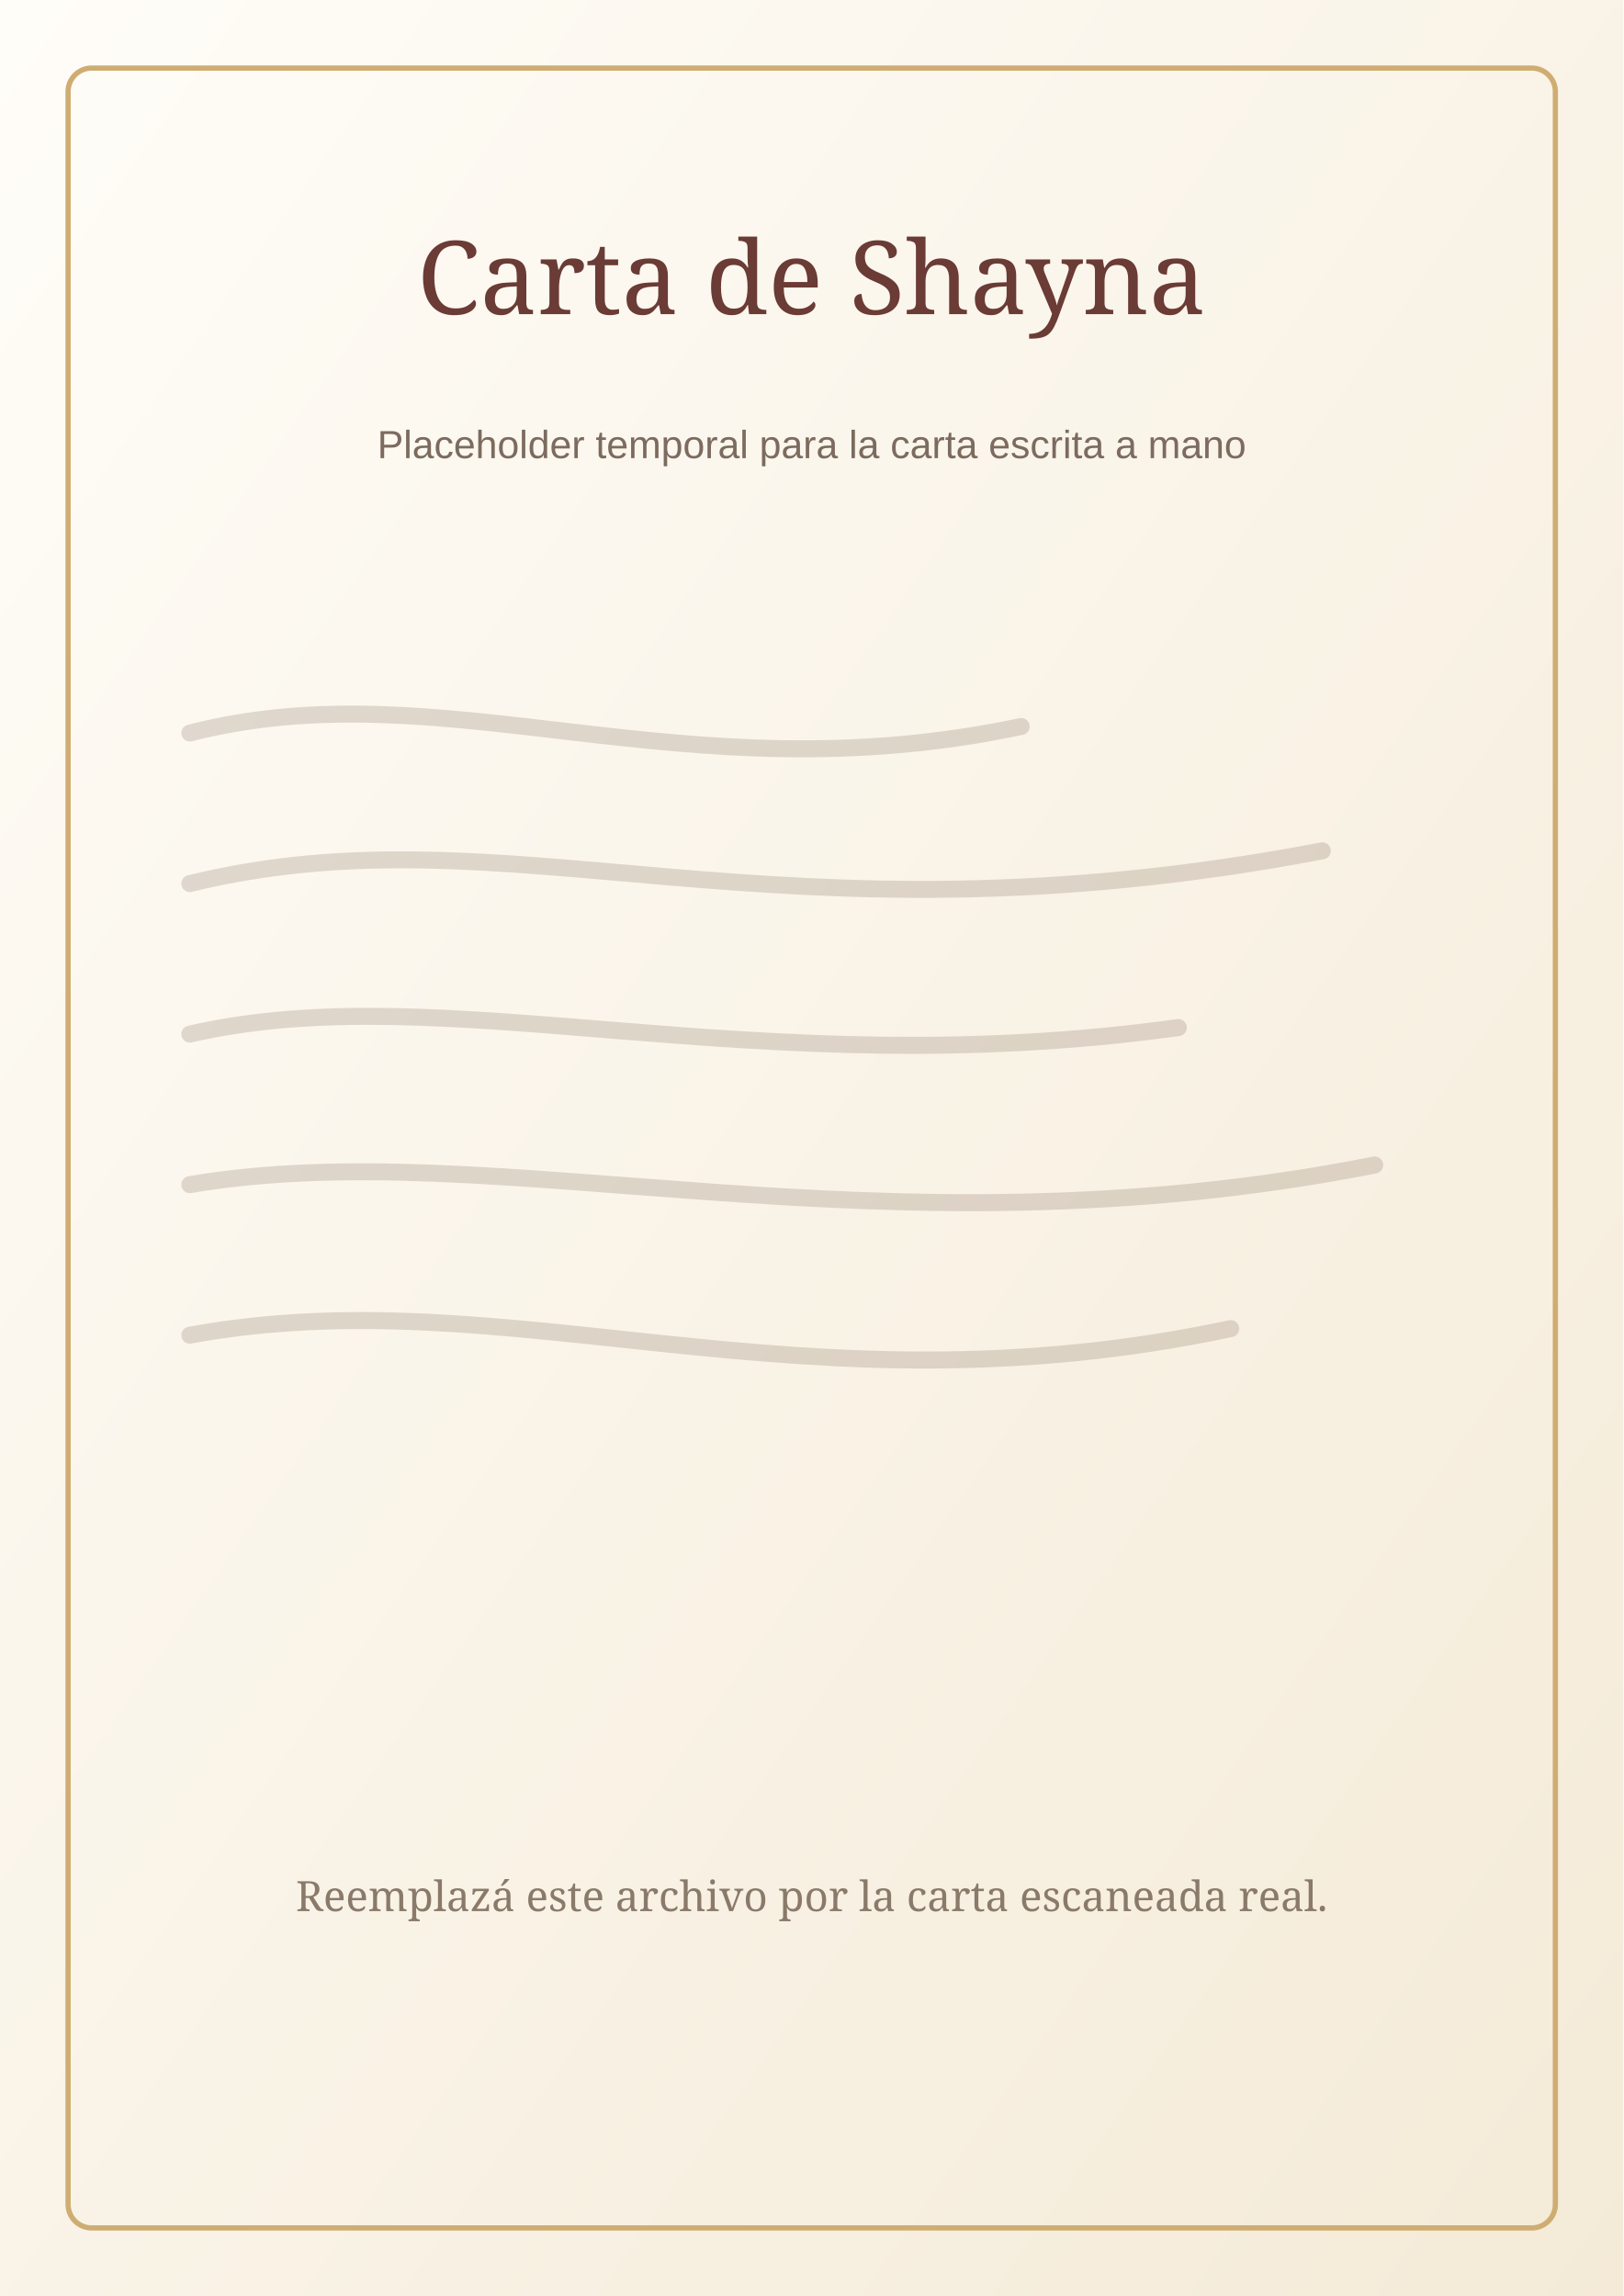
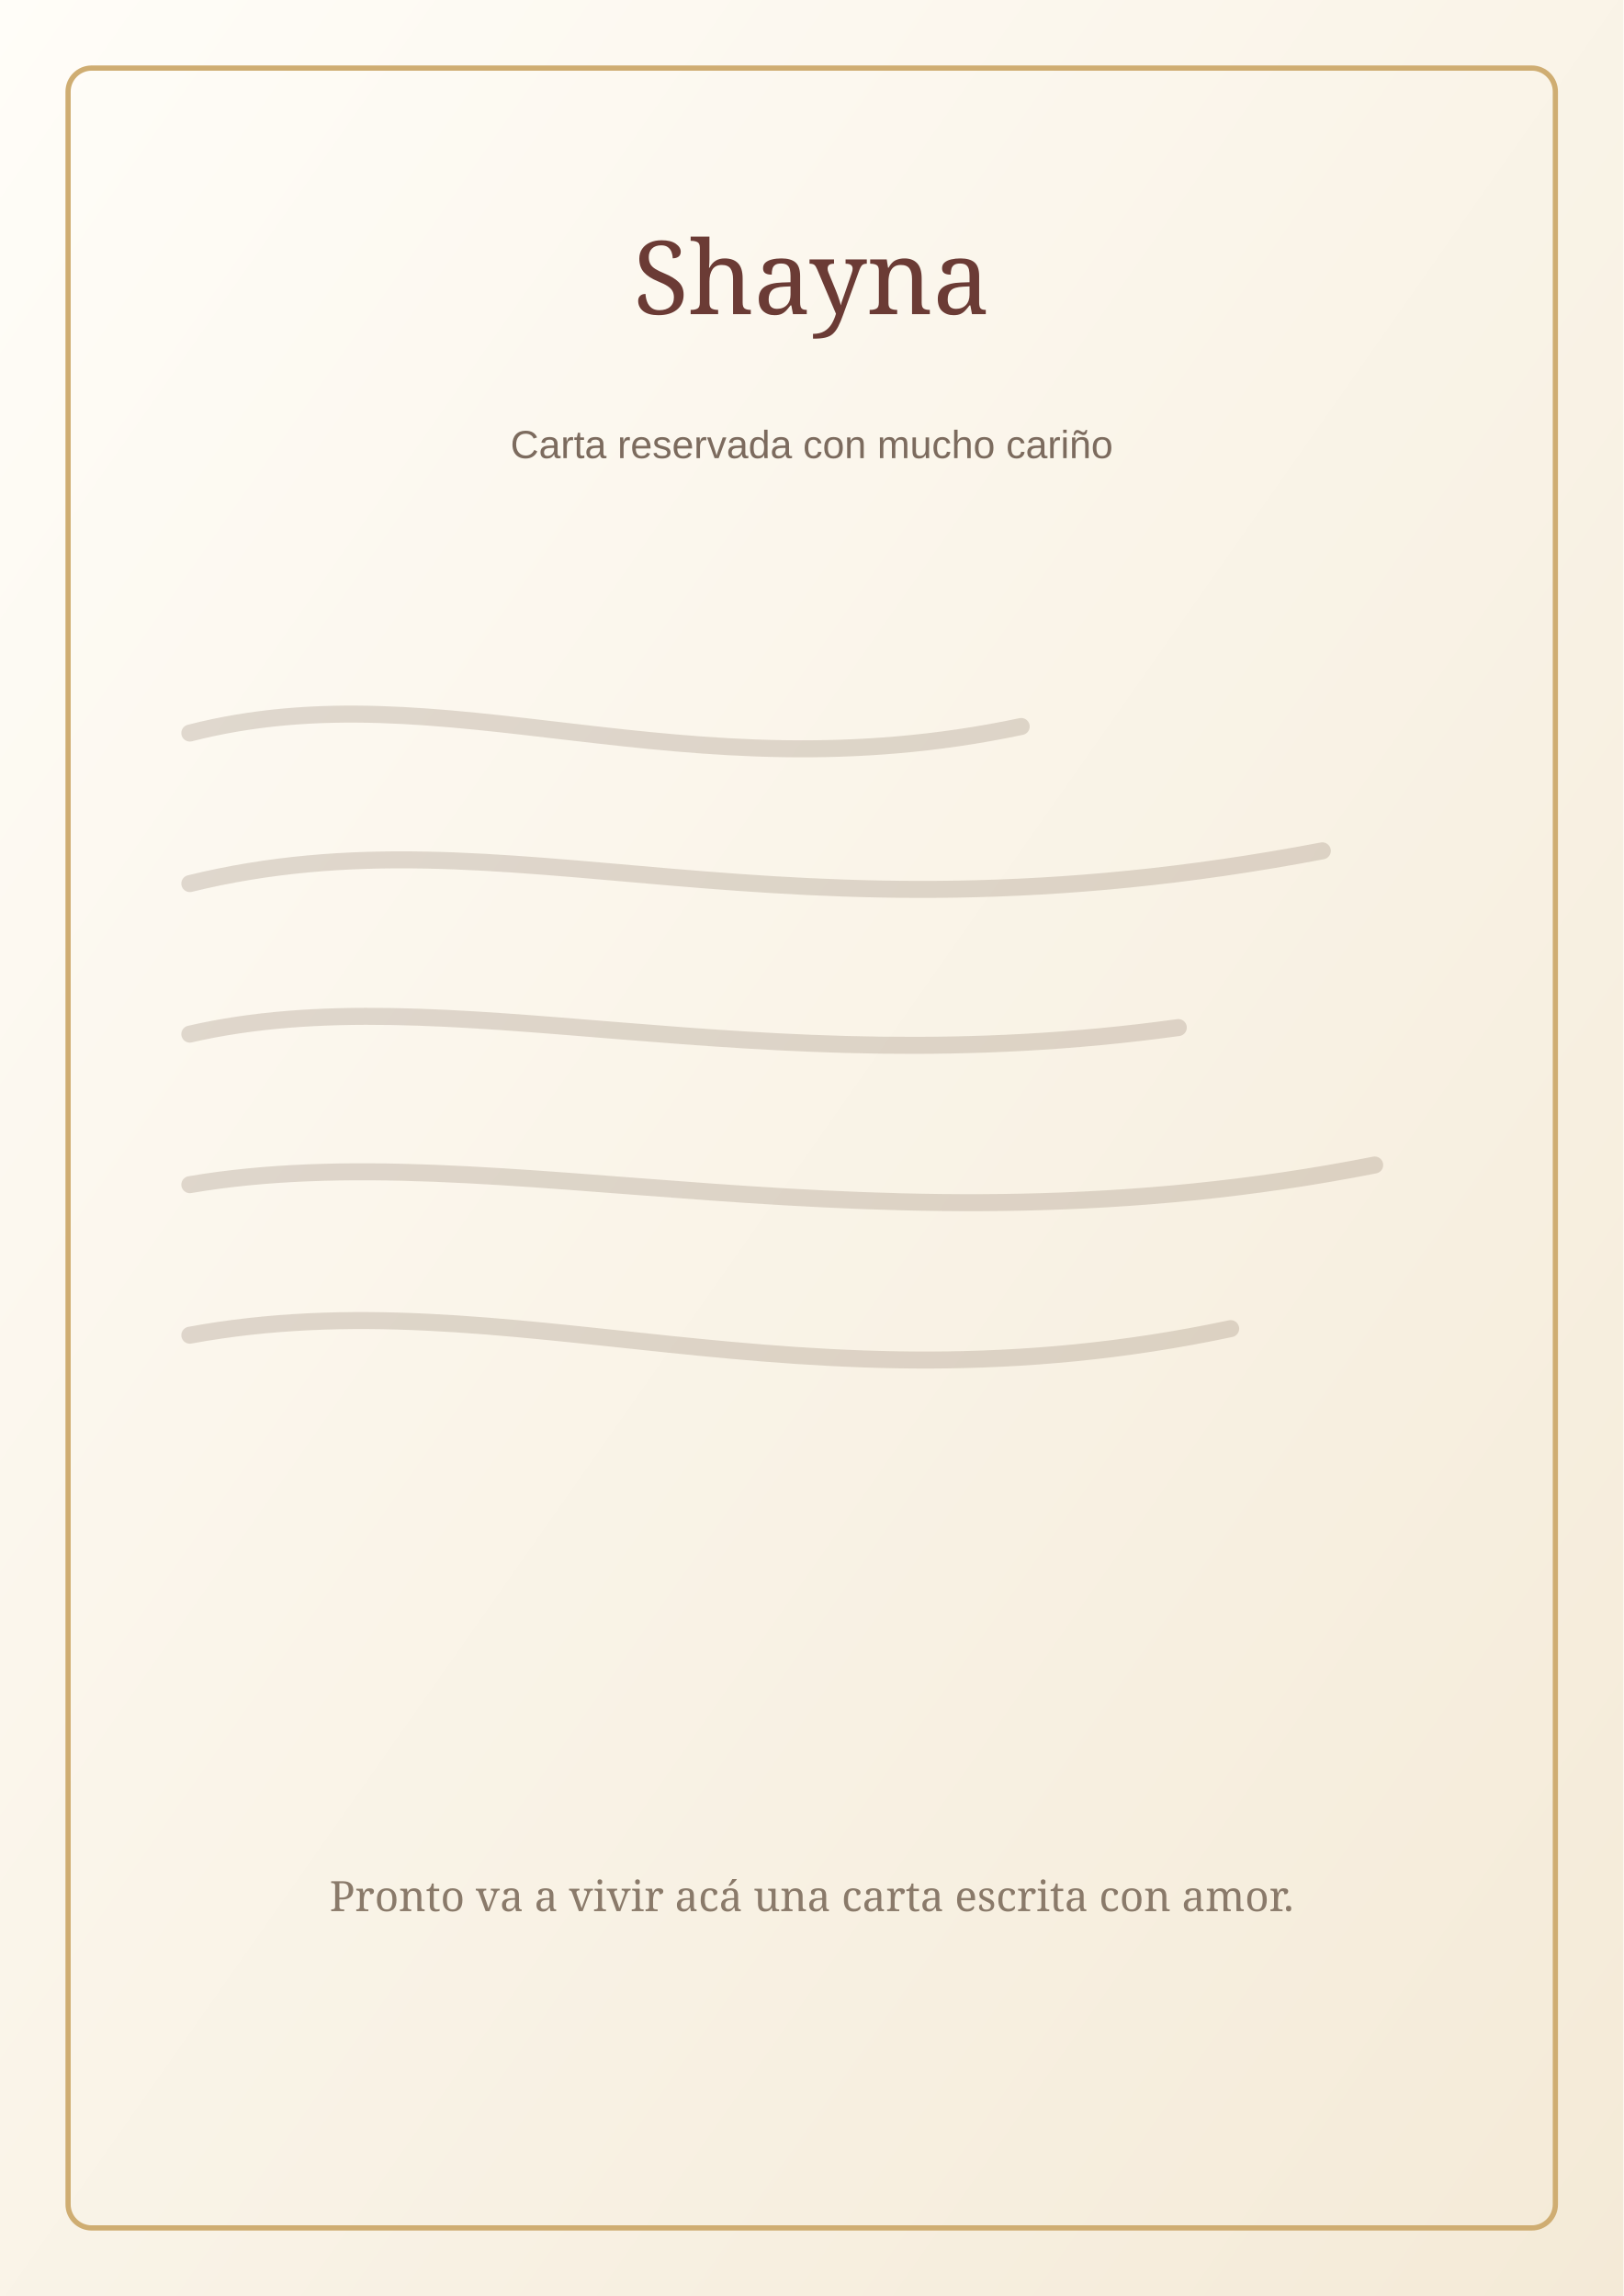
<svg xmlns="http://www.w3.org/2000/svg" viewBox="0 0 1240 1754">
  <defs>
    <linearGradient id="p" x1="0" y1="0" x2="1" y2="1">
      <stop stop-color="#fffdf8" />
      <stop offset="1" stop-color="#f4ead7" />
    </linearGradient>
  </defs>
  <rect width="1240" height="1754" fill="url(#p)" />
  <rect x="52" y="52" width="1136" height="1650" rx="18" fill="none" stroke="#cfad72" stroke-width="4" />
-   <text x="620" y="240" text-anchor="middle" font-family="Georgia, serif" font-size="78" fill="#6b3b35">Carta de Shayna</text>
-   <text x="620" y="350" text-anchor="middle" font-family="Arial, sans-serif" font-size="30" fill="#7c6b5e">Placeholder temporal para la carta escrita a mano</text>
+   <text x="620" y="240" text-anchor="middle" font-family="Georgia, serif" font-size="78" fill="#6b3b35">Shayna</text>
+   <text x="620" y="350" text-anchor="middle" font-family="Arial, sans-serif" font-size="30" fill="#7c6b5e">Carta reservada con mucho cariño</text>
  <path d="M145 560 C340 510 520 610 780 555 M145 675 C390 615 590 730 1010 650 M145 790 C340 745 575 830 900 785 M145 905 C380 865 670 965 1050 890 M145 1020 C390 975 610 1085 940 1015" fill="none" stroke="#897563" stroke-width="13" stroke-linecap="round" opacity=".25" />
-   <text x="620" y="1460" text-anchor="middle" font-family="Georgia, serif" font-size="32" fill="#8a7a6a">Reemplazá este archivo por la carta escaneada real.</text>
+   <text x="620" y="1460" text-anchor="middle" font-family="Georgia, serif" font-size="32" fill="#8a7a6a">Pronto va a vivir acá una carta escrita con amor.</text>
</svg>
